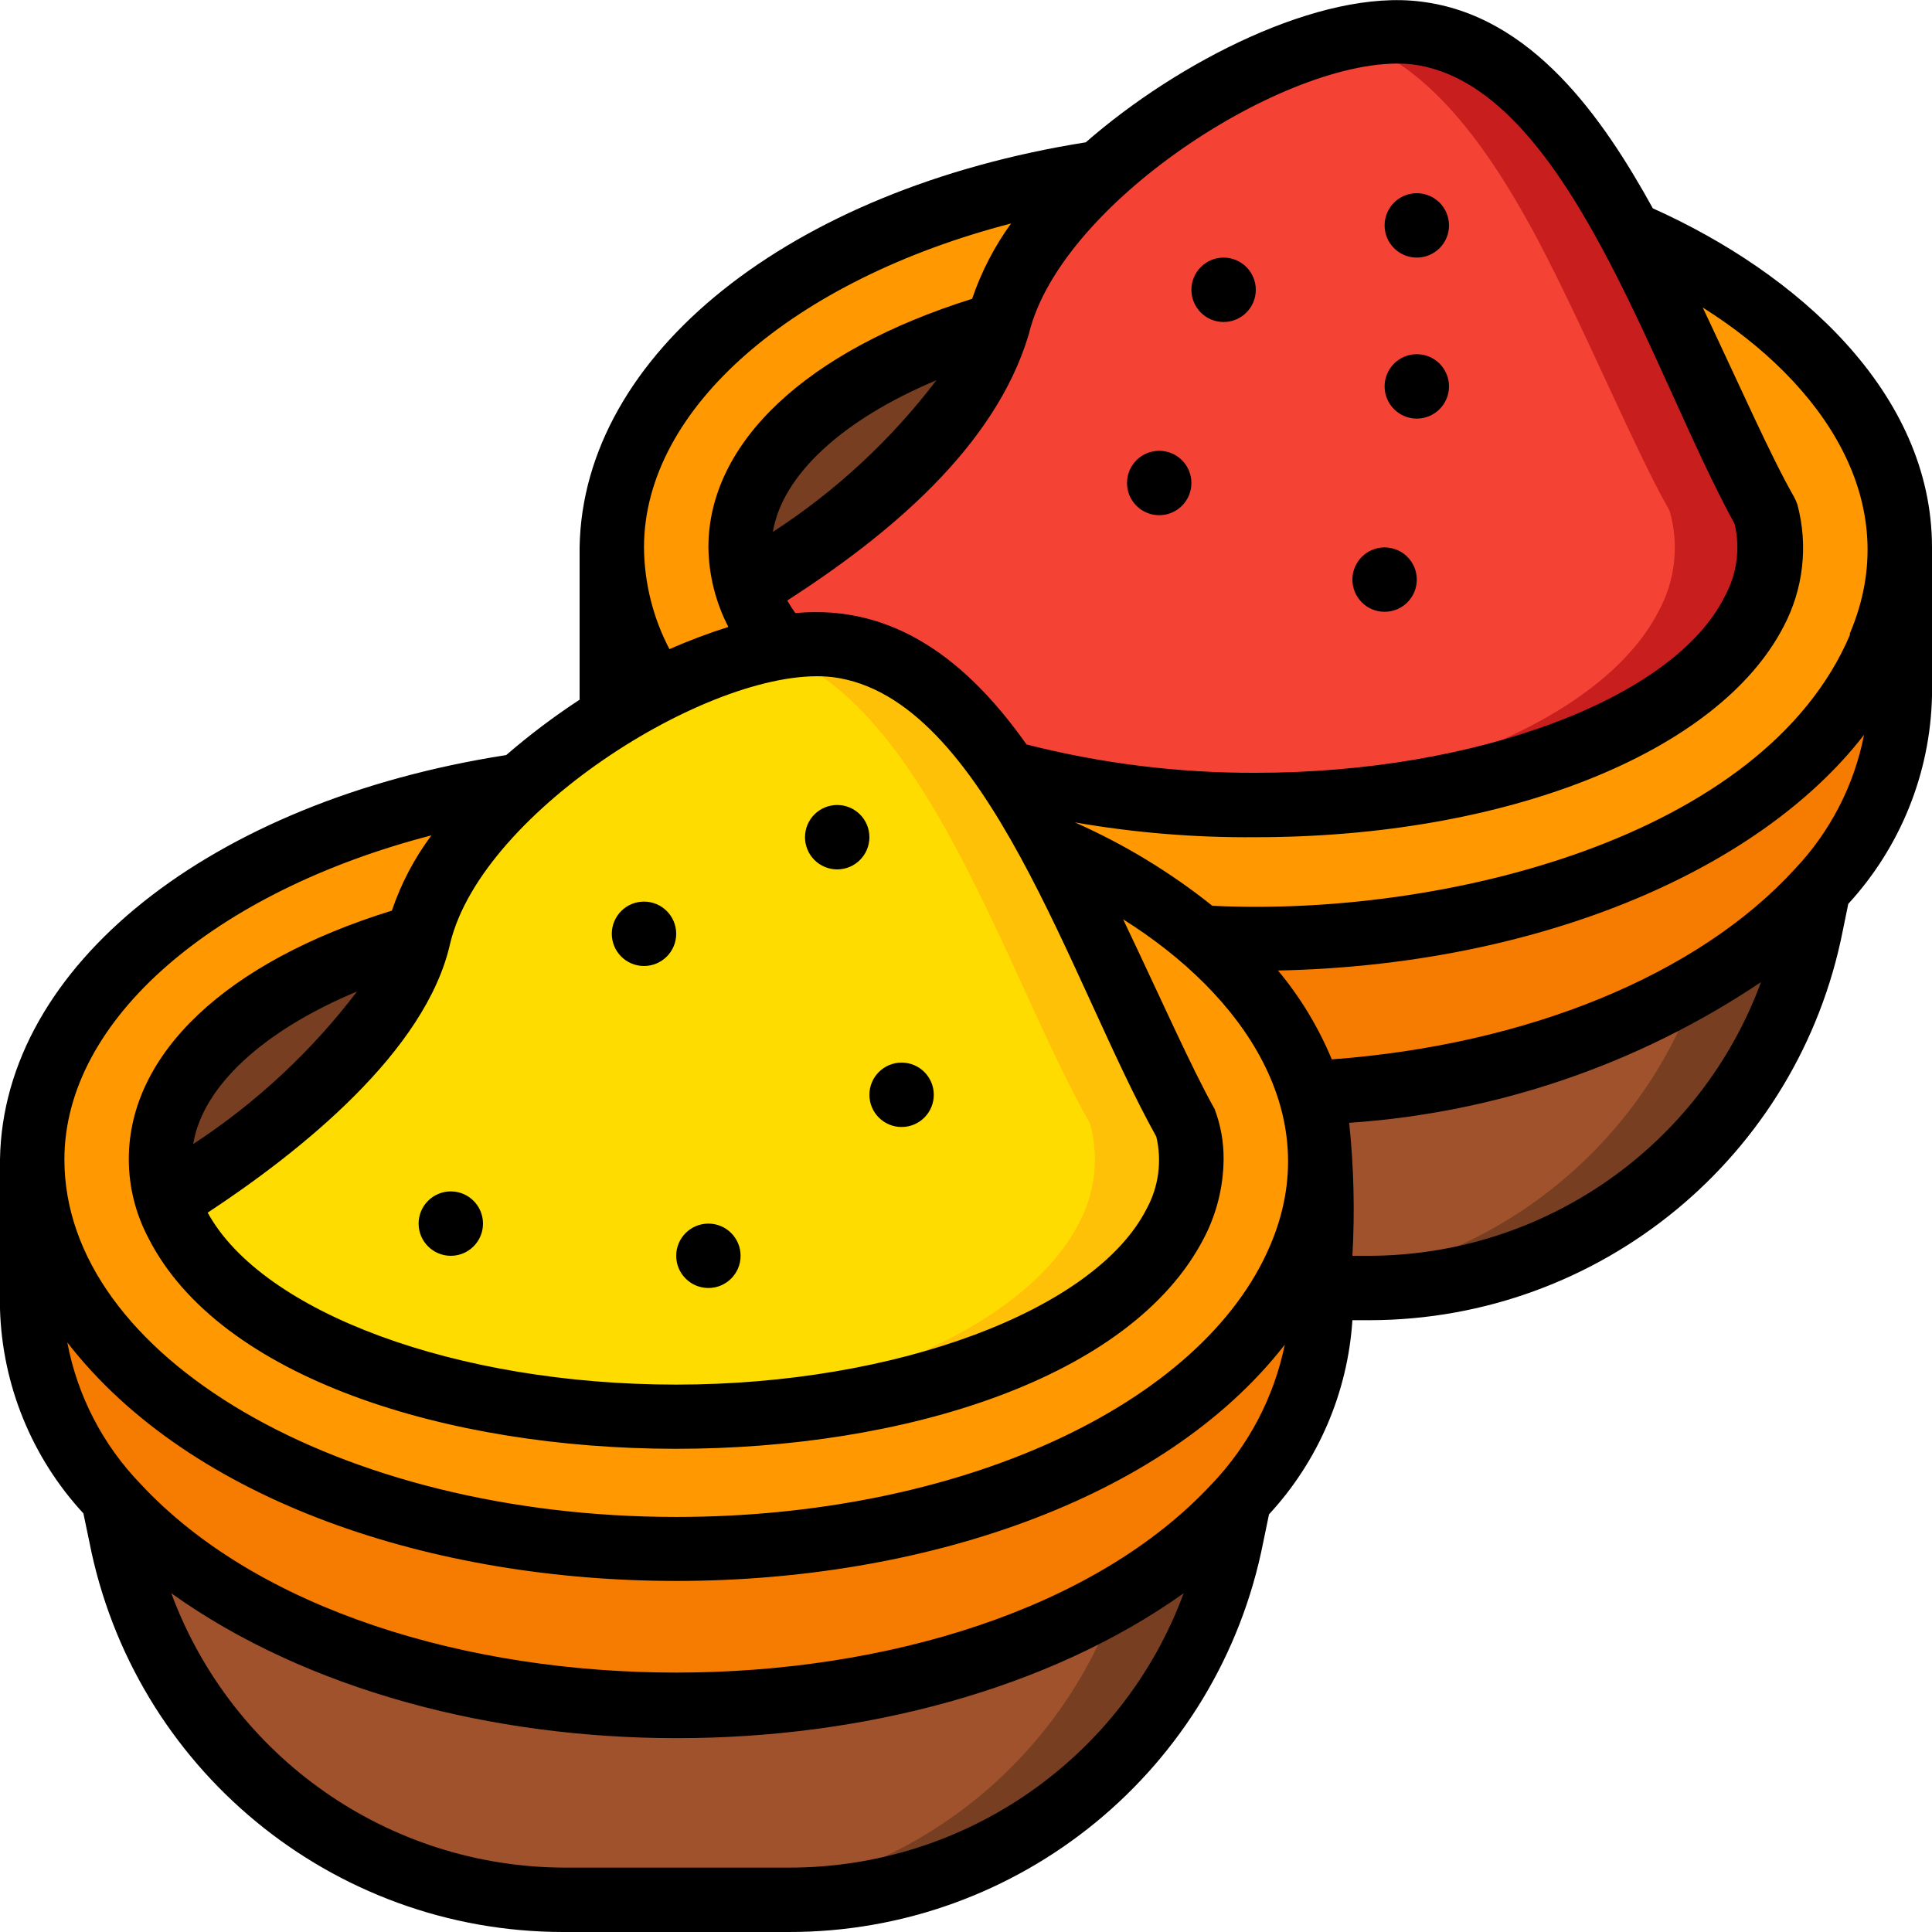
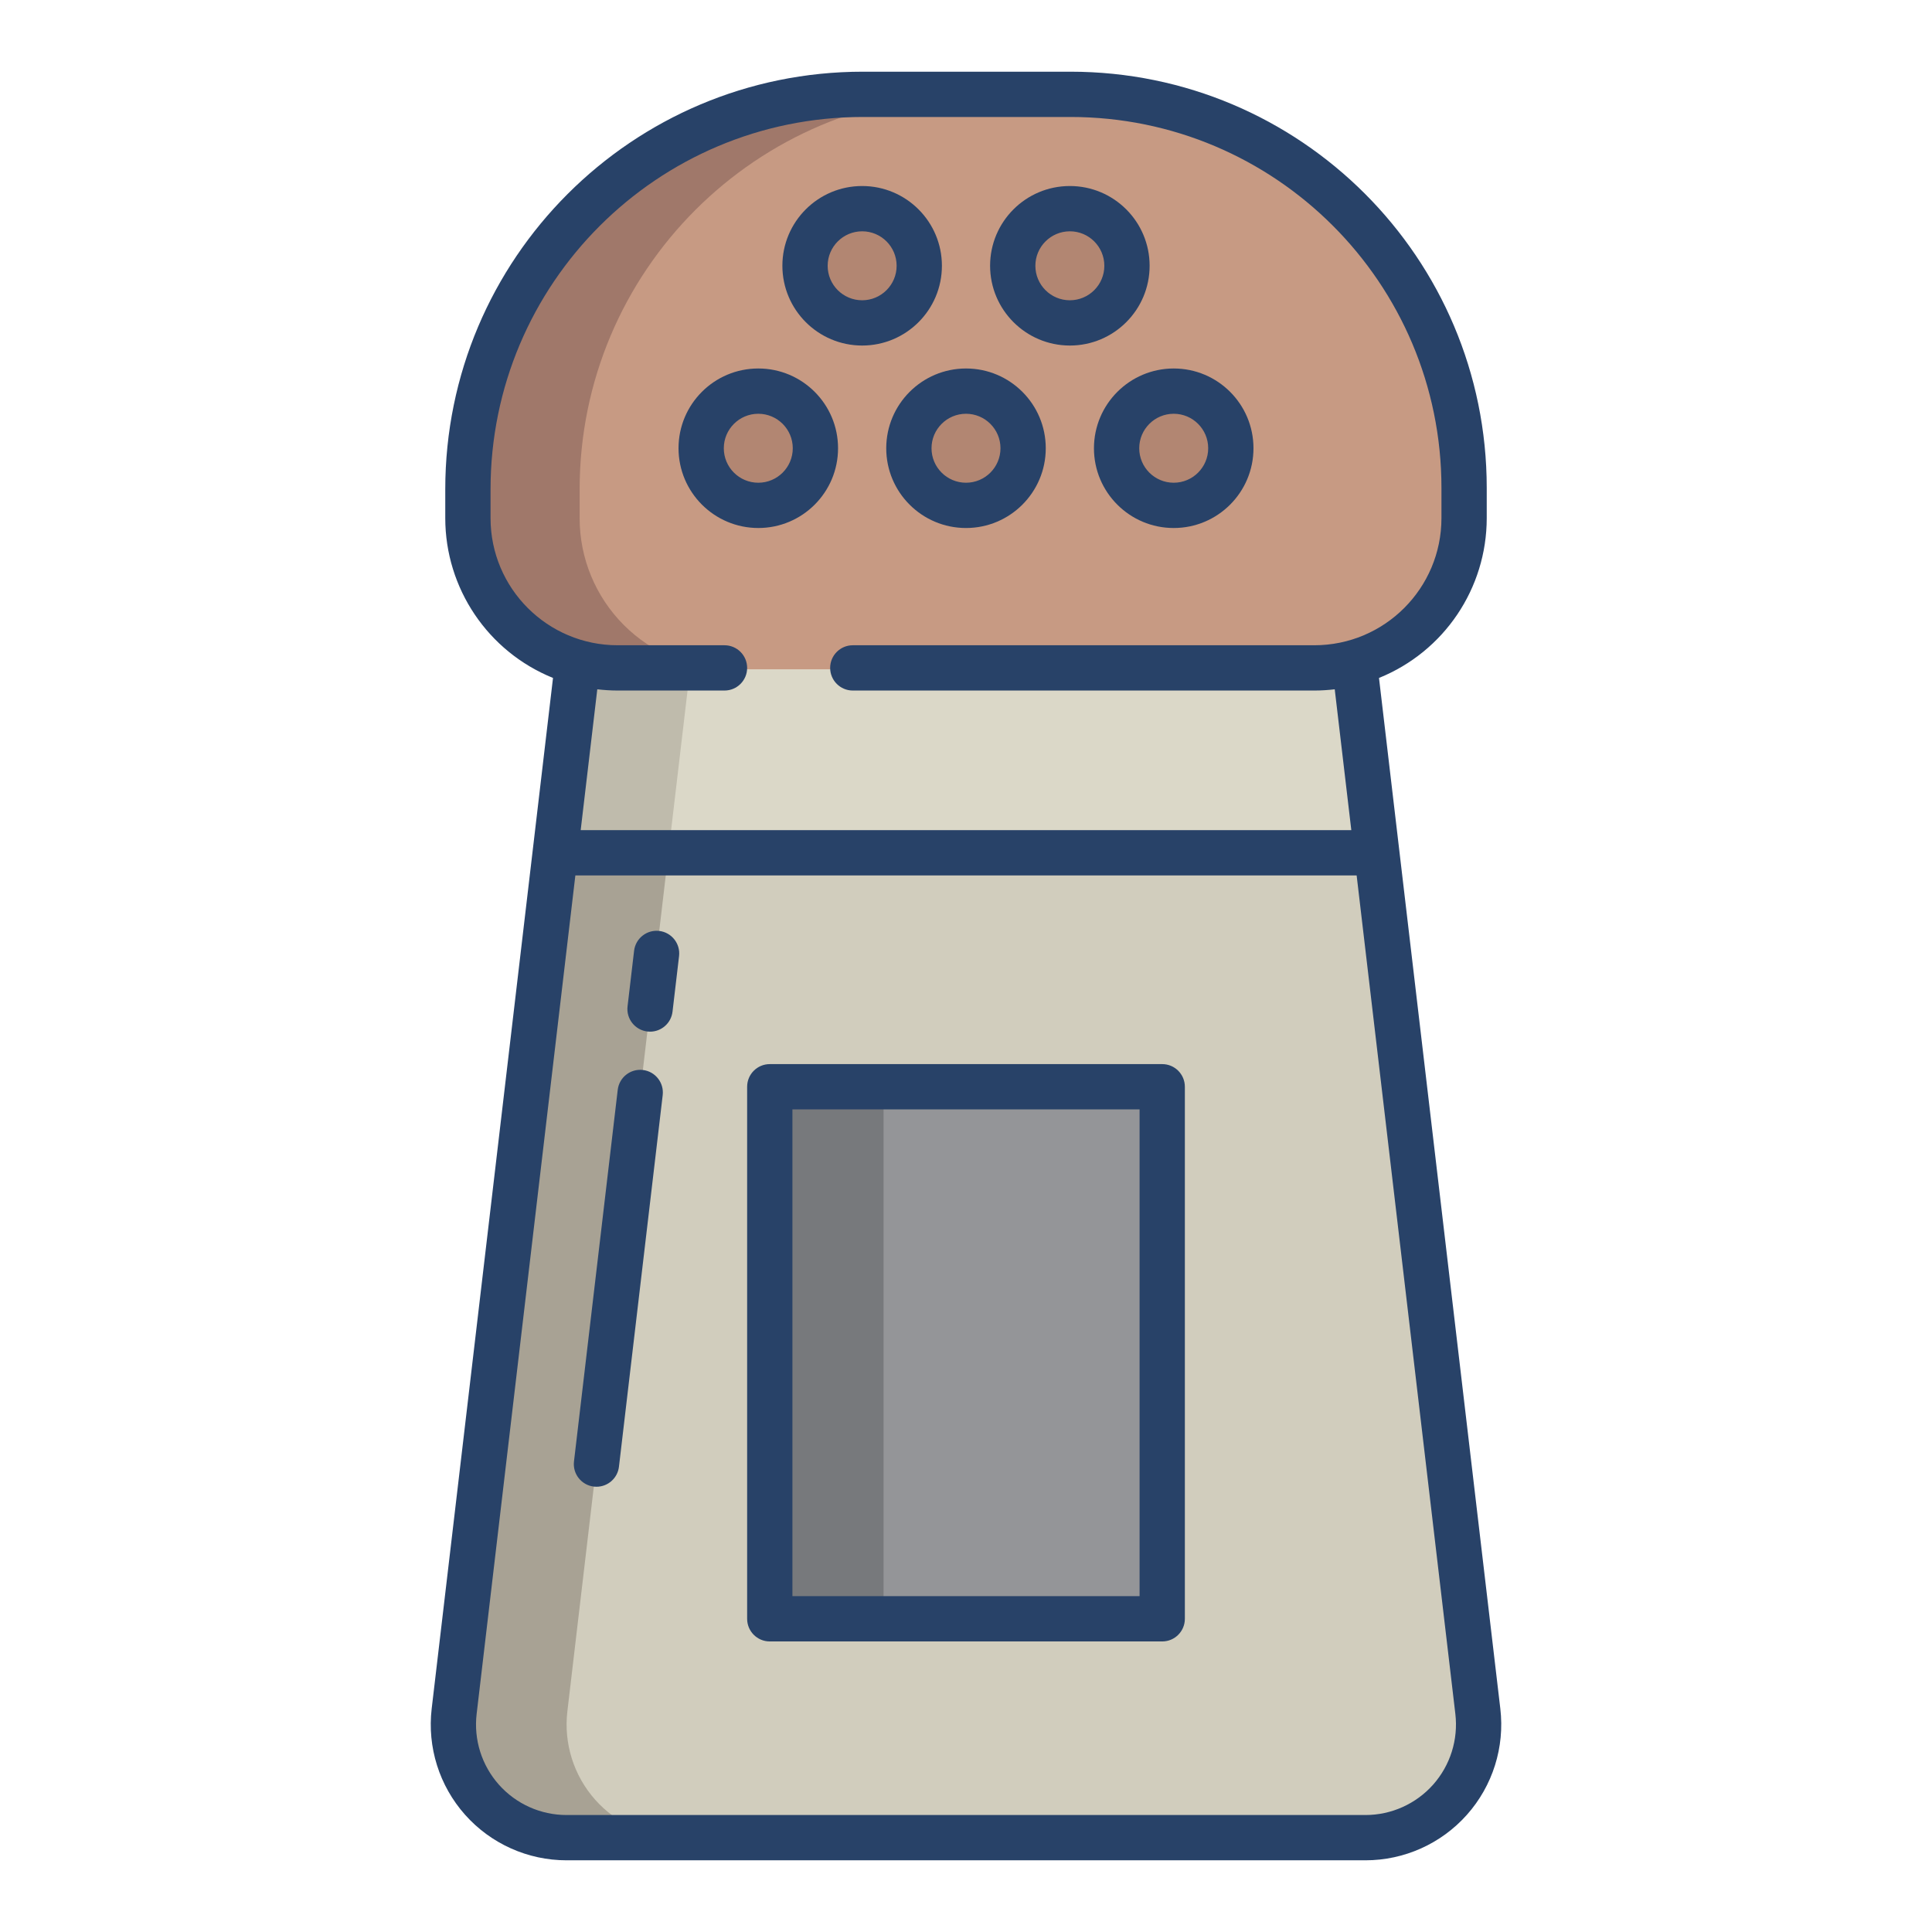
- <svg xmlns="http://www.w3.org/2000/svg" height="512" viewBox="0 0 60 60" width="512">
-   <g id="049---Spices" fill="none">
-     <g id="Icons" transform="translate(1)">
-       <path id="Shape" d="m40 36c.002 1.052-.213 2.094-.63 3.06-2.22 5.21-10 9-19.37 9-11 0-20-5.4-20-12.06 0-5.63 6.48-10.35 15.17-11.64-1.501 1.22-2.605 2.86-3.17 4.71-4.66 1.35-9.66 4.62-7.5 8.93 1.76 3.46 8 6 15.5 6s13.72-2.55 15.5-6c.504-.941.63-2.04.35-3.07-1.06-1.85-2.72-5.86-4.24-8.69 4.25 1.84 8.33 5.14 8.39 9.76z" fill="#ff9801" />
-       <path id="Shape" d="m40 36.05-0 4.57c-.057 2.247-.961 4.39-2.53 6-3.41 3.78-9.95 6.38-17.47 6.38s-14.06-2.6-17.47-6.38c-1.569-1.61-2.473-3.753-2.53-6v-4.57c0 6.66 9 12.06 20 12.06 9.32 0 17.15-3.84 19.37-9 .419-.966.633-2.007.63-3.06z" fill="#f57c00" />
-       <path id="Shape" d="m37.47 46.62-.22 1.08c-1.29 6.563-7.042 11.297-13.73 11.3h-7c-6.703.016-12.477-4.722-13.77-11.3l-.22-1.08c3.41 3.78 9.95 6.38 17.47 6.38s14.06-2.6 17.47-6.38z" fill="#a0522d" />
-       <path id="Shape" d="m33.72 49.58c-1.948 5.628-7.244 9.407-13.2 9.42h3c6.688-.003 12.44-4.737 13.73-11.3l.22-1.08c-1.089 1.175-2.354 2.173-3.75 2.96z" fill="#783e22" />
-       <path id="Shape" d="m12 29.08c-.53 2.37-3 4.71-5.21 6.41l-.25.18c-.87.66-1.7 1.21-2.34 1.61-.131-.414-.199-.846-.2-1.28 0-3 3.22-5.55 8-6.92z" fill="#783e22" />
-       <path id="Shape" d="m36 36c-.003.697-.175 1.383-.5 2-1.78 3.45-8 6-15.5 6s-13.74-2.54-15.5-6c-.117-.233-.217-.473-.3-.72.64-.4 1.47-1 2.34-1.61l.25-.18c2.22-1.7 4.68-4 5.21-6.41.565-1.85 1.669-3.49 3.17-4.71.877-.8 1.824-1.52 2.83-2.15.44-.27.9-.53 1.35-.76 1.215-.645 2.519-1.103 3.87-1.36.585-.119 1.185-.153 1.78-.1 2.15.28 3.83 1.83 5.26 4 .488.723.939 1.471 1.35 2.24 1.17 2.18 2.23 4.64 3.3 6.86l.36.74c.18.37.37.74.57 1.09.098.349.152.708.16 1.07z" fill="#ffdc00" />
-       <path id="Shape" d="m35.85 34.93c-.2-.35-.39-.72-.57-1.09-2.8-5.59-5.28-13.15-10.28-13.84-.744-.077-1.495-.023-2.22.16 4.95 1.42 7.43 10.1 10.07 14.73.29 1.043.165 2.158-.35 3.11-1.66 3.22-7.21 5.65-14 6h1.5c7.46 0 13.72-2.55 15.5-6 .504-.941.63-2.04.35-3.07z" fill="#fec108" />
-       <path id="Shape" d="m30 10.08c-.53 2.37-3 4.71-5.21 6.41l-.25.18c-.87.66-1.7 1.21-2.34 1.61-.131-.414-.199-.846-.2-1.28 0-3 3.22-5.55 8-6.92z" fill="#783e22" />
-       <path id="Shape" d="m58 17v.05c-.005 1.032-.219 2.053-.63 3-2.22 5.21-10 9.05-19.37 9.05-.58 0-1.15 0-1.71-.05-1.412-1.162-2.985-2.112-4.67-2.82-.415-.766-.869-1.51-1.36-2.23 2.523.681 5.127 1.017 7.74 1 7.46 0 13.72-2.55 15.5-6 .511-.939.636-2.04.35-3.07-.33-.58-.64-1.2-.94-1.83-1.07-2.22-2.13-4.68-3.3-6.86 5.06 2.18 8.39 5.76 8.39 9.76z" fill="#ff9801" />
-       <path id="Shape" d="m33.17 5.36c-1.501 1.22-2.605 2.86-3.17 4.71-4.78 1.37-8 4-8 6.92.001.434.069.866.2 1.28.083.247.183.487.3.72.208.393.46.762.75 1.1-1.351.257-2.655.715-3.87 1.36-.882-1.299-1.362-2.83-1.38-4.4v-.05c0-5.63 6.48-10.35 15.17-11.64z" fill="#ff9801" />
-       <path id="Shape" d="m58 17.05-0 4.57c-.057 2.247-.961 4.39-2.53 6-3.15 3.49-9 5.94-15.79 6.28-.635-1.909-1.813-3.591-3.39-4.84.56 0 1.13.05 1.71.05 9.32 0 17.15-3.84 19.37-9 .419-.966.633-2.007.63-3.06z" fill="#f57c00" />
-       <path id="Shape" d="m19.38 21.46c-.45.23-.91.49-1.35.76 0-.2 0-.4 0-.6v-4.57c.007 1.571.477 3.104 1.35 4.41z" fill="#f57c00" />
-       <path id="Shape" d="m55.47 27.62-.22 1.08c-1.29 6.563-7.042 11.297-13.73 11.3h-1.52v-4c-.005-.712-.113-1.419-.32-2.1 6.81-.34 12.64-2.79 15.79-6.28z" fill="#a0522d" />
-       <path id="Shape" d="m51.72 30.59c-1.793 5.091-6.353 8.698-11.72 9.27v.14h1.52c6.688-.003 12.44-4.737 13.73-11.3l.22-1.08c-1.089 1.178-2.354 2.18-3.75 2.97z" fill="#783e22" />
-       <path id="Shape" d="m54 17c-.003.697-.175 1.383-.5 2-1.78 3.45-8 6-15.5 6-2.613.017-5.217-.319-7.74-1-1.43-2.13-3.11-3.68-5.26-4-.583-.063-1.172-.043-1.75.06-.288-.325-.539-.681-.75-1.06-.117-.233-.217-.473-.3-.72.64-.4 1.47-1 2.34-1.61l.25-.18c2.22-1.7 4.68-4 5.21-6.41.565-1.85 1.669-3.49 3.17-4.71 2.94-2.68 7.19-4.67 9.83-4.37 2.85.37 4.88 3 6.61 6.2 1.17 2.18 2.23 4.64 3.3 6.86.3.63.61 1.25.94 1.83.098.362.148.735.15 1.11z" fill="#f44335" />
-       <path id="Shape" d="m53.85 15.93c-.33-.58-.64-1.2-.94-1.83-1.07-2.22-2.13-4.68-3.3-6.86-1.73-3.24-3.76-5.83-6.61-6.24-.764-.077-1.536-.02-2.28.17 2.47.68 4.31 3.1 5.89 6 1.17 2.18 2.23 4.64 3.3 6.86.3.63.61 1.25.94 1.83.305 1.052.179 2.181-.35 3.14-1.65 3.2-7.15 5.62-13.89 6h1.39c7.46 0 13.72-2.55 15.5-6 .511-.939.636-2.04.35-3.07z" fill="#c81e1e" />
-     </g>
-     <g id="Layer_11" fill="#000">
-       <circle id="Oval" cx="20" cy="29" r="1" />
-       <circle id="Oval" cx="28" cy="34" r="1" />
-       <circle id="Oval" cx="22" cy="39" r="1" />
-       <circle id="Oval" cx="14" cy="38" r="1" />
-       <circle id="Oval" cx="26" cy="26" r="1" />
-       <path id="Shape" d="m51.33 6.47c-1.55-2.81-3.76-6-7.2-6.42-3.13-.4-7.55 1.87-10.41 4.37-9.19 1.46-15.62 6.58-15.72 12.58v4.73c-.797.522-1.559 1.097-2.28 1.72-9.19 1.43-15.62 6.55-15.72 12.55v4.65c.068 2.36.988 4.616 2.59 6.35l.18.86c1.368 7.044 7.534 12.133 14.71 12.14h7c7.179.016 13.362-5.057 14.75-12.1l.18-.87c1.529-1.654 2.444-3.782 2.59-6.03h.55c7.152-.018 13.297-5.083 14.68-12.1l.17-.83c1.62-1.763 2.545-4.056 2.6-6.45v-4.62c0-4.82-4.21-8.53-8.67-10.53zm4.4 20.53c-3 3.28-8.3 5.45-14.37 5.9-.415-.999-.978-1.929-1.67-2.76 7.89-.16 14.86-3 18.2-7.32-.307 1.571-1.056 3.021-2.16 4.18zm1.72-7.28c-2.69 6.32-12.68 8.76-19.8 8.41-1.306-1.043-2.741-1.914-4.27-2.59 1.856.323 3.737.477 5.62.46 7.79 0 14.37-2.63 16.39-6.54.616-1.164.77-2.518.43-3.79-.027-.079-.061-.156-.1-.23-.73-1.28-1.61-3.29-2.84-5.89 3.75 2.36 6.29 6.08 4.57 10.12zm-21.54 15.58c.18.758.073 1.556-.3 2.24-1.61 3.16-7.78 5.46-14.61 5.46s-12.85-2.24-14.55-5.34c2.87-1.89 6.78-5 7.53-8.36 1-4.16 8.33-8.7 11.89-8.27 4.78.62 7.37 9.48 10.04 14.27zm-29.91.23c.29-1.79 2.17-3.52 5.09-4.74-1.415 1.858-3.136 3.461-5.09 4.74zm18-19c.29-1.78 2.17-3.5 5.08-4.72-1.409 1.851-3.128 3.445-5.08 4.71zm19.87-14.53c4.79.62 7.41 9.56 10 14.27.18.758.073 1.556-.3 2.24-1.57 3.19-7.74 5.49-14.57 5.49-2.401.009-4.793-.287-7.12-.88-1.81-2.56-4.09-4.37-7.18-4.08-.09-.125-.174-.256-.25-.39 3.1-2 6.45-4.74 7.5-8.27.99-4.16 8.3-8.79 11.92-8.38zm-12.47 4.94c-.518.715-.926 1.504-1.21 2.34-5.14 1.61-8.19 4.46-8.19 7.72.012.86.224 1.706.62 2.47-.622.196-1.233.427-1.83.69-.511-.976-.781-2.059-.79-3.16 0-4.34 4.68-8.32 11.4-10.06zm-18 19c-.53.711-.945 1.5-1.23 2.34-5.17 1.6-8.17 4.46-8.17 7.72 0.0.854.21 1.695.61 2.45 4.42 8.7 28.27 8.75 32.78 0 .394-.757.604-1.597.61-2.45.005-.533-.09-1.062-.28-1.56-.72-1.28-1.67-3.44-2.84-5.89 3.74 2.35 6.3 6.07 4.57 10.12-2.12 5-9.71 8.44-18.45 8.44-10.48 0-19-5-19-11.1 0-4.35 4.68-8.33 11.41-10.07zm26.5 15.82c-.334 1.628-1.12 3.129-2.27 4.33-7.24 7.8-26 7.81-33.26 0-1.174-1.212-1.967-2.742-2.28-4.4 7.7 9.94 30.25 9.79 37.81.07zm-15.38 16.24h-7c-5.446-.016-10.31-3.413-12.2-8.52 8.39 6 23 6 31.44 0-1.896 5.121-6.779 8.521-12.24 8.52zm18-19h-.52c.078-1.377.044-2.758-.1-4.13 4.573-.309 8.984-1.816 12.79-4.37-1.881 5.099-6.735 8.489-12.17 8.5z" />
-       <circle id="Oval" cx="38" cy="9" r="1" />
-       <circle id="Oval" cx="44" cy="12" r="1" />
-       <circle id="Oval" cx="43" cy="18" r="1" />
-       <circle id="Oval" cx="36" cy="15" r="1" />
-       <circle id="Oval" cx="44" cy="7" r="1" />
-     </g>
+ <svg xmlns="http://www.w3.org/2000/svg" id="Layer_1" height="512" viewBox="0 0 512 512" width="512" data-name="Layer 1">
+   <path d="m391.64 453.51a30 30 0 0 1 -29.79 33.51h-211.7a30 30 0 0 1 -29.79-33.51l26.91-228.6.73.09h216l.73-.09z" fill="#d1cdbd" />
+   <path d="m150.36 453.51 26.899-228.51h-29.259l-.73-.09-26.91 228.6a30 30 0 0 0 29.79 33.51h30a30 30 0 0 1 -29.79-33.51z" fill="#a8a294" />
+   <path d="m358.96 175.95 5.77 48.96-.73.09h-216l-.73-.09 5.77-48.96a40.2 40.2 0 0 0 10.65 1.43h184.62a40.2 40.2 0 0 0 10.65-1.43z" fill="#dbd8c8" />
+   <path d="m182.871 177.38h-19.181a40.2 40.2 0 0 1 -10.65-1.43l-5.77 48.96.73.09h30l-.73-.09z" fill="#bfbbac" />
+   <path d="m204.15 287.93h103.7v140.92h-103.7z" fill="#949598" />
+   <path d="m204.15 287.93h30v140.92h-30z" fill="#77797c" />
+   <path d="m153.04 175.95a40.117 40.117 0 0 1 -29.43-38.65v-7.62a104.705 104.705 0 0 1 104.7-104.7h55.38a104.705 104.705 0 0 1 104.7 104.7v7.62a40.035 40.035 0 0 1 -40.08 40.08h-184.62a40.2 40.2 0 0 1 -10.65-1.43z" fill="#c79a83" />
+   <path d="m283.52 55.3a15.135 15.135 0 1 1 -15.13 15.14 15.142 15.142 0 0 1 15.13-15.14z" fill="#b28672" />
+   <path d="m228.48 55.3a15.135 15.135 0 1 1 -15.14 15.14 15.134 15.134 0 0 1 15.14-15.14z" fill="#b28672" />
+   <path d="m200.95 103.65a15.14 15.14 0 1 1 -15.13 15.14 15.142 15.142 0 0 1 15.13-15.14z" fill="#b28672" />
+   <circle cx="256" cy="118.79" fill="#b28672" r="15.14" />
+   <path d="m311.05 103.65a15.14 15.14 0 1 1 -15.14 15.14 15.134 15.134 0 0 1 15.14-15.14z" fill="#b28672" />
+   <path d="m153.04 175.95a40.2 40.2 0 0 0 10.65 1.43h30a40.035 40.035 0 0 1 -40.08-40.08v-7.62a104.705 104.705 0 0 1 104.7-104.7h-30a104.705 104.705 0 0 0 -104.7 104.7v7.62a40.117 40.117 0 0 0 29.43 38.65z" fill="#a0786a" />
+   <g fill="#284268">
+     <path d="m365.448 179.664a45.7 45.7 0 0 0 28.552-42.356v-7.994a110.314 110.314 0 0 0 -110.314-110.314h-55a110.682 110.682 0 0 0 -110.686 110.683v7.617a45.707 45.707 0 0 0 28.553 42.363l-32.153 273.15a35.982 35.982 0 0 0 35.751 40.187h211.7a35.983 35.983 0 0 0 35.749-40.192zm-235.448-42.356v-7.625a98.683 98.683 0 0 1 98.683-98.683h55a98.314 98.314 0 0 1 98.317 98.314v7.986a33.7 33.7 0 0 1 -33.7 33.7h-122.3a6 6 0 0 0 0 12h122.308a45.994 45.994 0 0 0 5.41-.33l4.395 37.33h-204.226l4.4-37.331a46.177 46.177 0 0 0 5.42.331h28.293a6 6 0 0 0 0-12h-28.308a33.692 33.692 0 0 1 -33.692-33.692zm249.784 335.65a24.009 24.009 0 0 1 -17.935 8.042h-211.7a23.983 23.983 0 0 1 -23.835-26.789l26.161-222.211h207.05l26.159 222.211a24.007 24.007 0 0 1 -5.9 18.747z" />
+     <path d="m308 282h-104a6 6 0 0 0 -6 6v141a6 6 0 0 0 6 6h104a6 6 0 0 0 6-6v-141a6 6 0 0 0 -6-6zm-6 141h-92v-129h92z" />
+     <path d="m174.7 246.709a6.005 6.005 0 0 0 -6.66 5.258l-1.733 14.733a6 6 0 0 0 5.258 6.66 6.065 6.065 0 0 0 .708.041 6 6 0 0 0 5.952-5.3l1.734-14.731a6 6 0 0 0 -5.259-6.661z" />
+     <path d="m170.364 283.557a6 6 0 0 0 -6.66 5.257l-11.594 98.486a6 6 0 0 0 5.258 6.661 6.069 6.069 0 0 0 .709.041 6 6 0 0 0 5.951-5.3l11.594-98.485a6 6 0 0 0 -5.258-6.66z" />
+     <path d="m234.862 118.79a21.138 21.138 0 1 0 21.138-21.138 21.163 21.163 0 0 0 -21.138 21.138zm21.138-9.138a9.138 9.138 0 1 1 -9.138 9.138 9.148 9.148 0 0 1 9.138-9.138z" />
+     <path d="m200.954 139.928a21.138 21.138 0 1 0 -21.138-21.138 21.163 21.163 0 0 0 21.138 21.138zm0-30.276a9.138 9.138 0 1 1 -9.138 9.138 9.148 9.148 0 0 1 9.138-9.138z" />
+     <path d="m289.908 118.79a21.138 21.138 0 1 0 21.138-21.138 21.163 21.163 0 0 0 -21.138 21.138zm21.138-9.138a9.138 9.138 0 1 1 -9.138 9.138 9.149 9.149 0 0 1 9.138-9.138z" />
+     <path d="m228.477 91.573a21.138 21.138 0 1 0 -21.138-21.137 21.162 21.162 0 0 0 21.138 21.137zm0-30.275a9.138 9.138 0 1 1 -9.138 9.138 9.148 9.148 0 0 1 9.138-9.136z" />
+     <path d="m283.523 91.573a21.138 21.138 0 1 0 -21.138-21.137 21.162 21.162 0 0 0 21.138 21.137zm0-30.275a9.138 9.138 0 1 1 -9.138 9.138 9.148 9.148 0 0 1 9.138-9.136z" />
  </g>
</svg>
